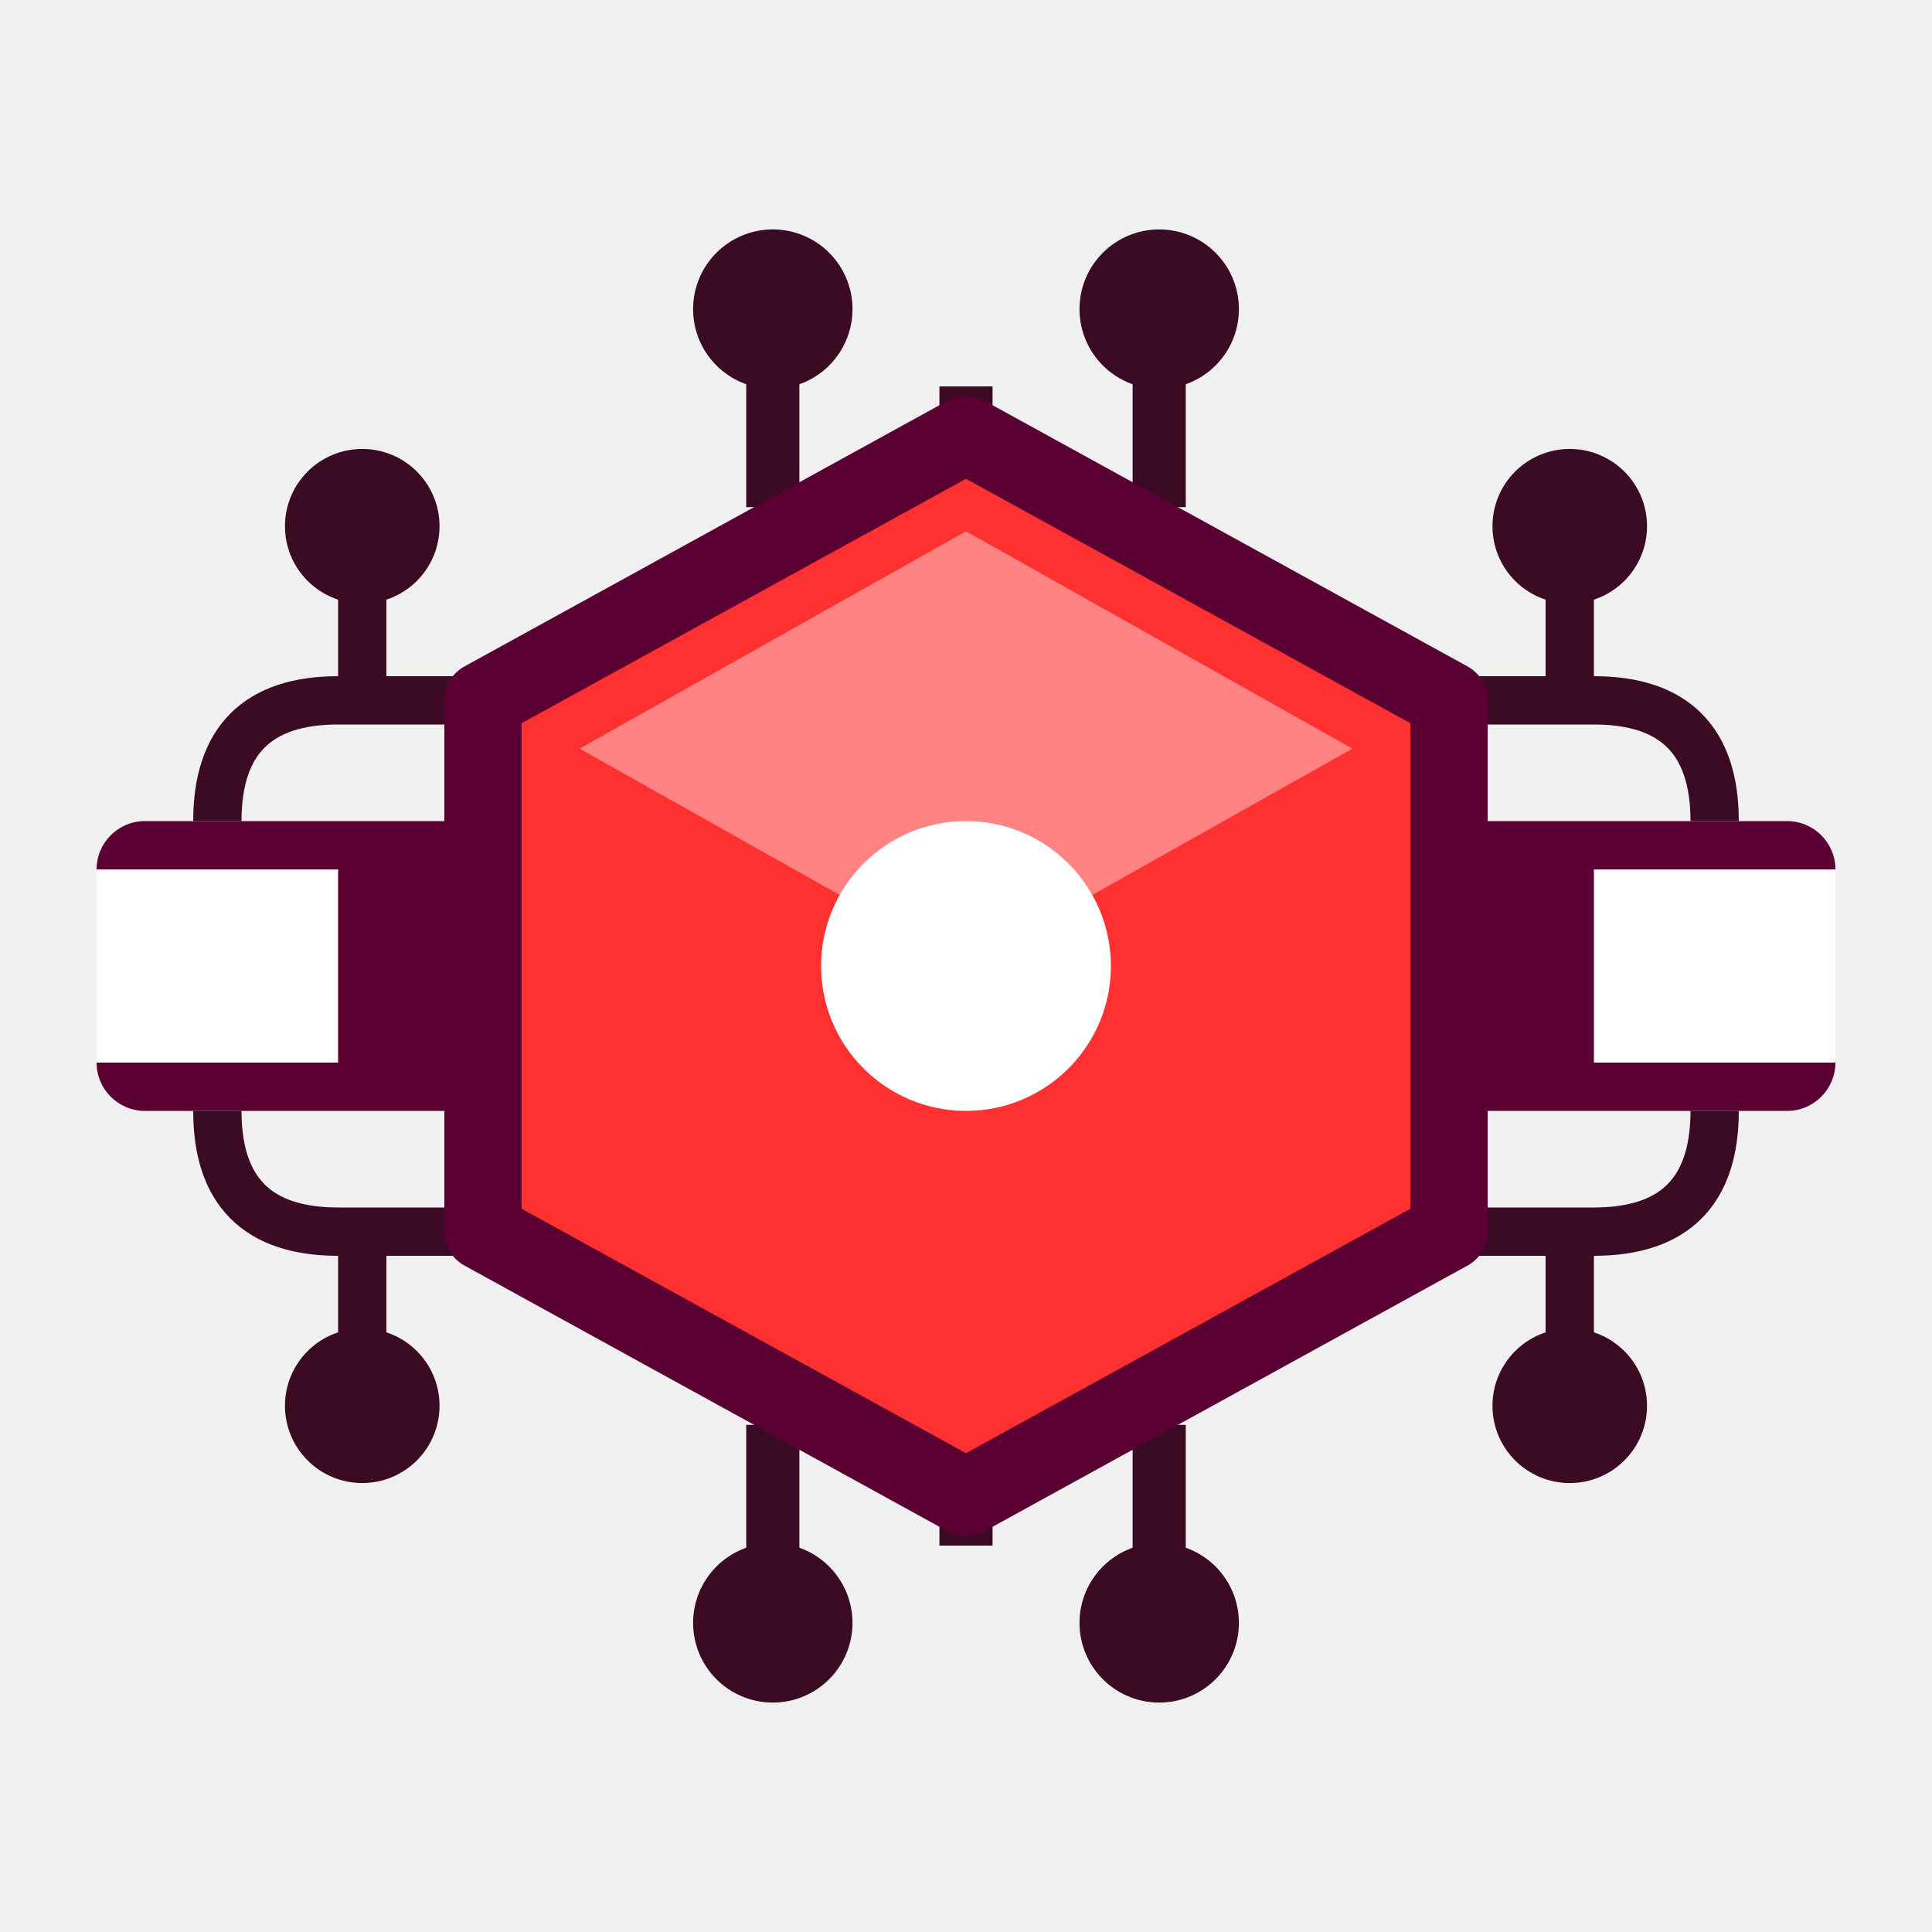
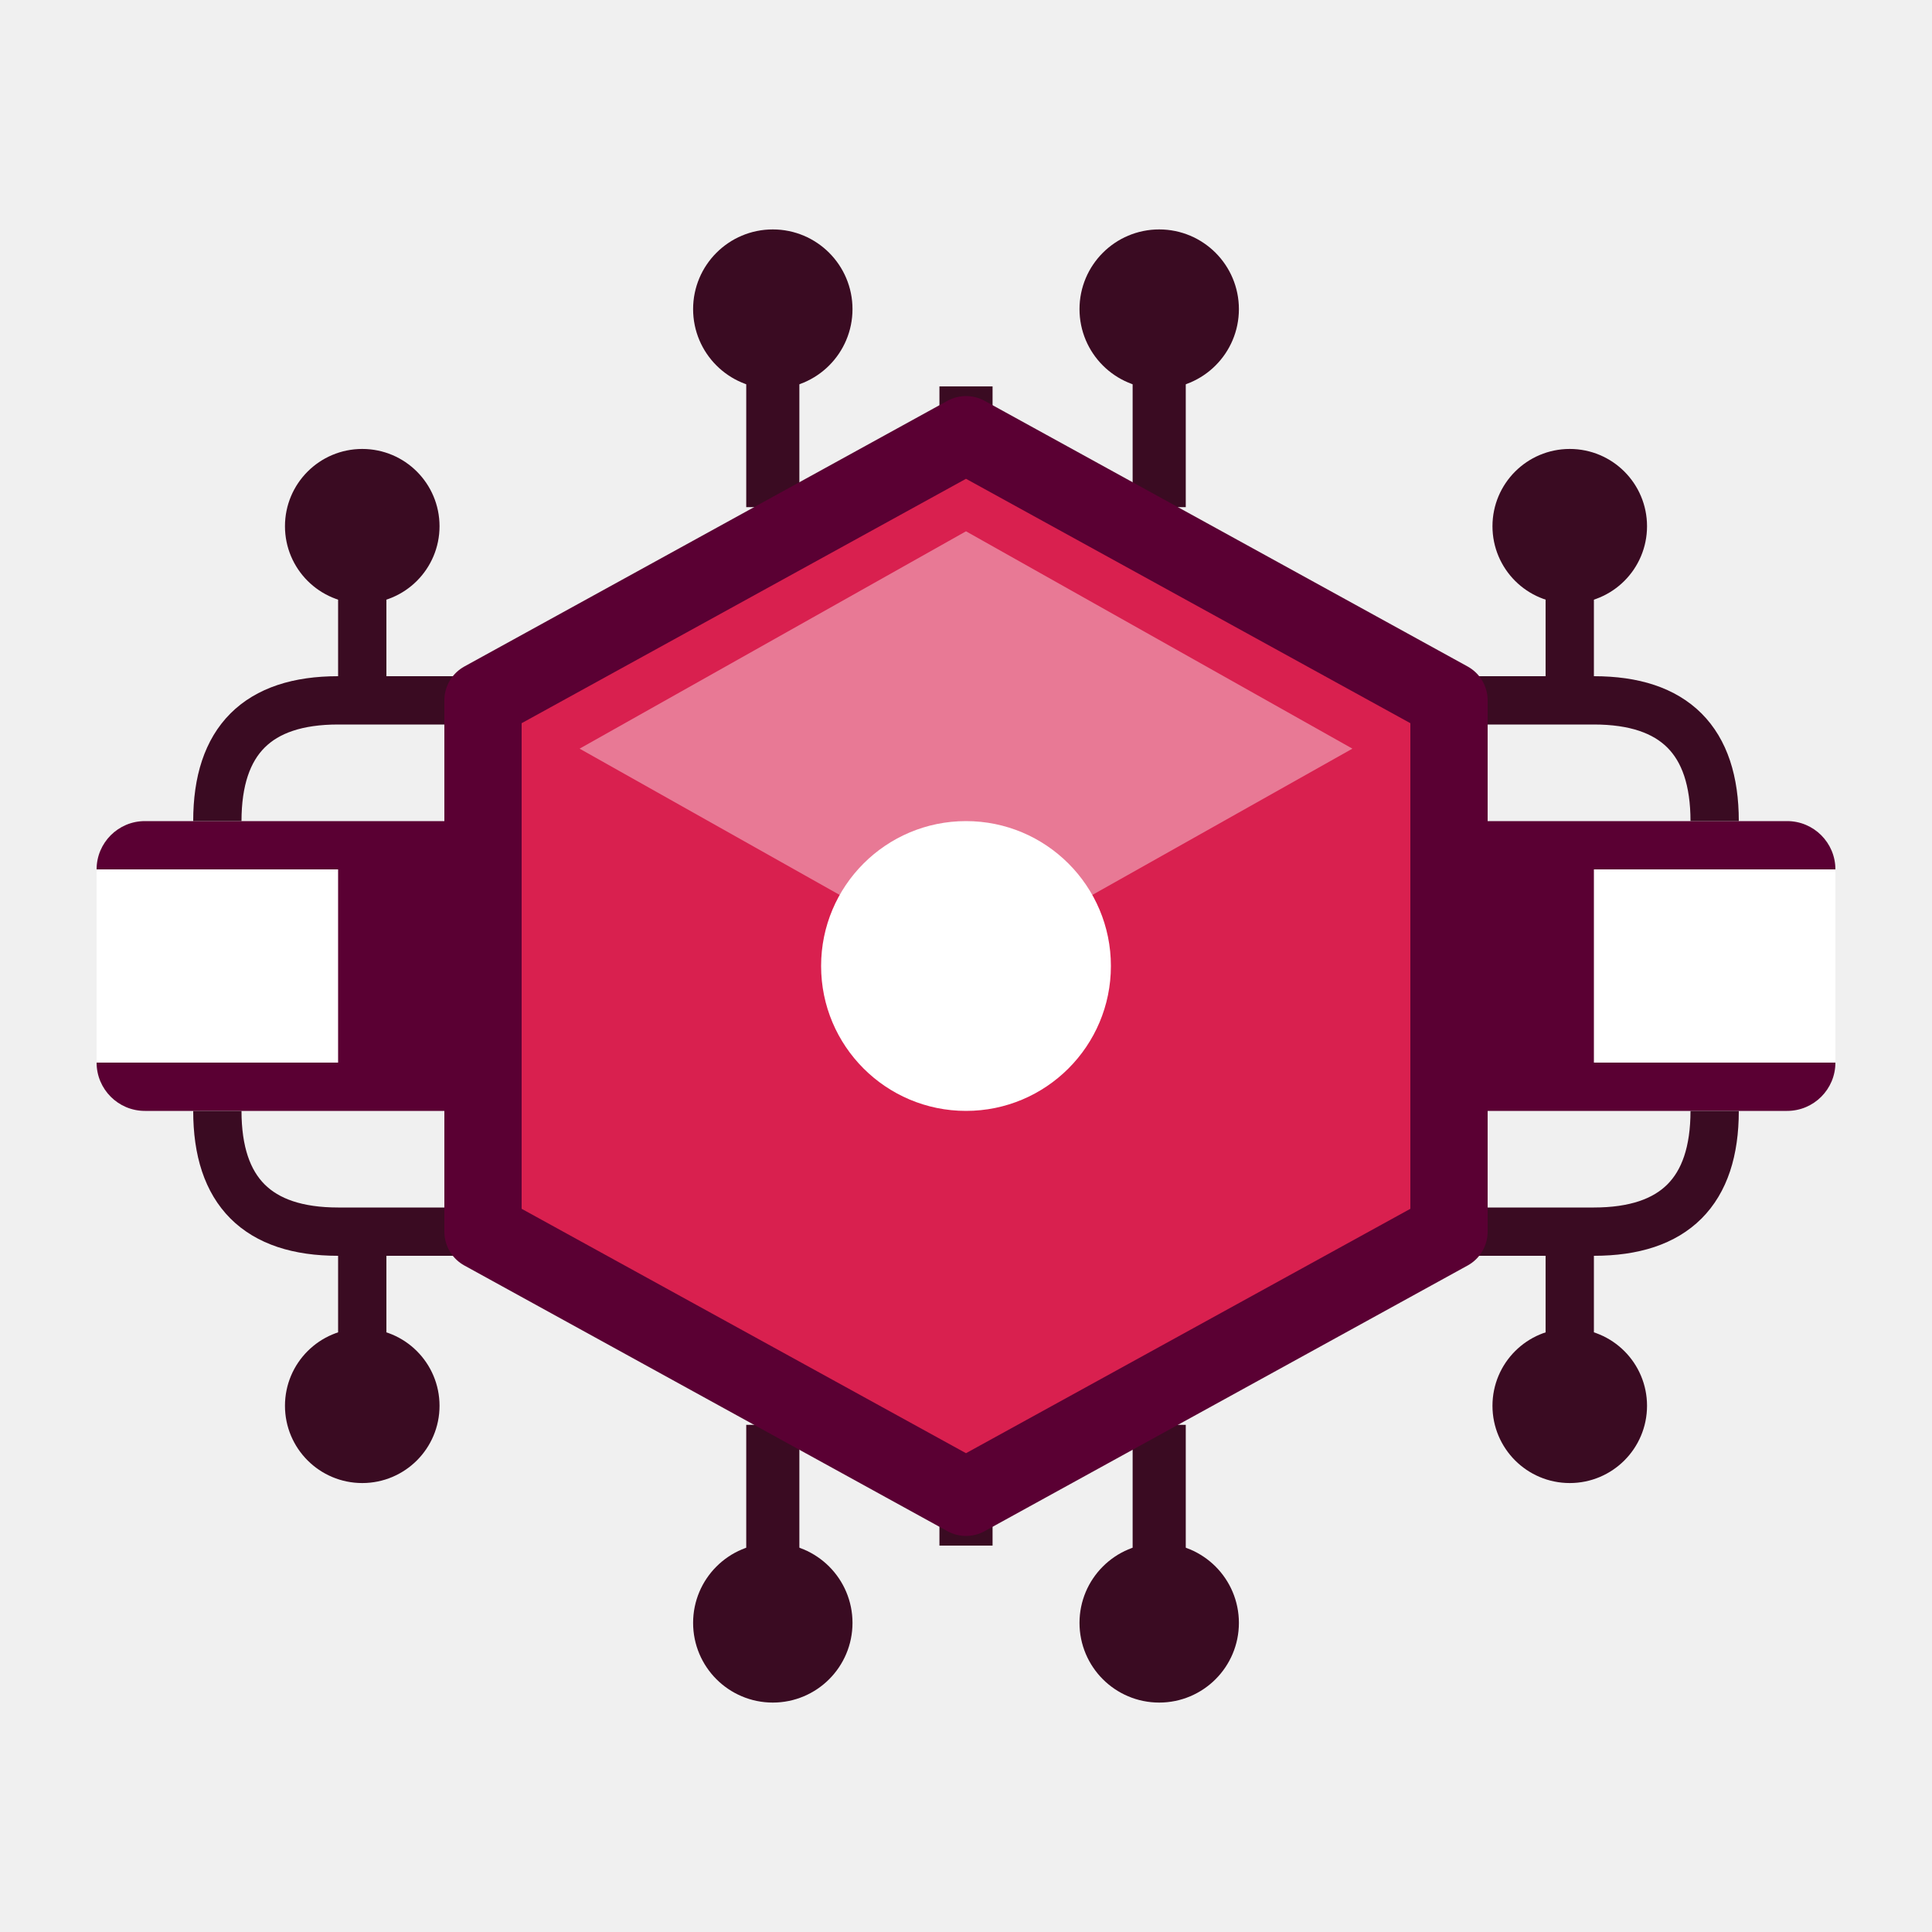
<svg xmlns="http://www.w3.org/2000/svg" viewBox="0 0 40 40" width="40" height="40" id="bug_EW">
  <g transform="rotate(90 20 20)">
    <rect x="17" y="2" width="6" height="12" rx="1" fill="#5a0033" />
    <rect x="18" y="2" width="4" height="5" fill="#ffffff" />
  </g>
  <g transform="rotate(90 20 20)" fill="none" stroke="#3a0b22" stroke-width="1">
    <path d="M14.5 14 L14.5 7 Q14.5 4.5 17 4.5" />
    <path d="M25.5 14 L25.5 7 Q25.5 4.5 23 4.5" />
  </g>
  <g transform="rotate(90 20 20)" stroke="#3a0b22" stroke-width="1" fill="#3a0b22">
    <line x1="25.5" y1="7.5" x2="28.5" y2="7.5" />
    <circle cx="29.105" cy="7.5" r="1.1" />
    <line x1="14.5" y1="7.5" x2="11.5" y2="7.5" />
    <circle cx="10.895" cy="7.5" r="1.1" />
  </g>
  <g transform="rotate(270 20 20)">
    <rect x="17" y="2" width="6" height="12" rx="1" fill="#5a0033" />
    <rect x="18" y="2" width="4" height="5" fill="#ffffff" />
  </g>
  <g transform="rotate(270 20 20)" fill="none" stroke="#3a0b22" stroke-width="1">
    <path d="M14.5 14 L14.5 7 Q14.5 4.5 17 4.5" />
    <path d="M25.5 14 L25.5 7 Q25.5 4.5 23 4.5" />
  </g>
  <g transform="rotate(270 20 20)" stroke="#3a0b22" stroke-width="1" fill="#3a0b22">
    <line x1="25.5" y1="7.5" x2="28.5" y2="7.5" />
    <circle cx="29.105" cy="7.5" r="1.1" />
    <line x1="14.5" y1="7.5" x2="11.5" y2="7.5" />
    <circle cx="10.895" cy="7.5" r="1.1" />
  </g>
  <g transform="rotate(0 20 20) translate(-4 0)" stroke="#3a0b22" stroke-width="1.1" fill="#3a0b22">
    <line x1="20" y1="10.5" x2="20" y2="7" />
    <circle cx="20" cy="6.4" r="1.1" />
  </g>
  <g transform="rotate(0 20 20) translate(0 0)" stroke="#3a0b22" stroke-width="1.1" fill="#3a0b22">
    <line x1="20" y1="10.5" x2="20" y2="8" />
  </g>
  <g transform="rotate(0 20 20) translate(4 0)" stroke="#3a0b22" stroke-width="1.1" fill="#3a0b22">
    <line x1="20" y1="10.5" x2="20" y2="7" />
    <circle cx="20" cy="6.4" r="1.1" />
  </g>
  <g transform="rotate(180 20 20) translate(-4 0)" stroke="#3a0b22" stroke-width="1.1" fill="#3a0b22">
    <line x1="20" y1="10.5" x2="20" y2="7" />
    <circle cx="20" cy="6.4" r="1.1" />
  </g>
  <g transform="rotate(180 20 20) translate(0 0)" stroke="#3a0b22" stroke-width="1.1" fill="#3a0b22">
    <line x1="20" y1="10.5" x2="20" y2="8" />
  </g>
  <g transform="rotate(180 20 20) translate(4 0)" stroke="#3a0b22" stroke-width="1.1" fill="#3a0b22">
    <line x1="20" y1="10.5" x2="20" y2="7" />
    <circle cx="20" cy="6.4" r="1.1" />
  </g>
-   <polygon points="20,9 30,14.5 30,25.5 20,31 10,25.5 10,14.5" fill="#ff3030" stroke="#5a0033" stroke-width="1.6" stroke-linejoin="round" />
+   <polygon points="20,9 30,14.5 30,25.5 20,31 10,25.5 10,14.5" fill="#d9204f" stroke="#5a0033" stroke-width="1.6" stroke-linejoin="round" />
  <polygon points="20,11 28,15.5 20,20 12,15.5" fill="rgba(255,255,255,.4)" />
  <circle cx="20" cy="20" r="3" fill="#ffffff" />
</svg>
